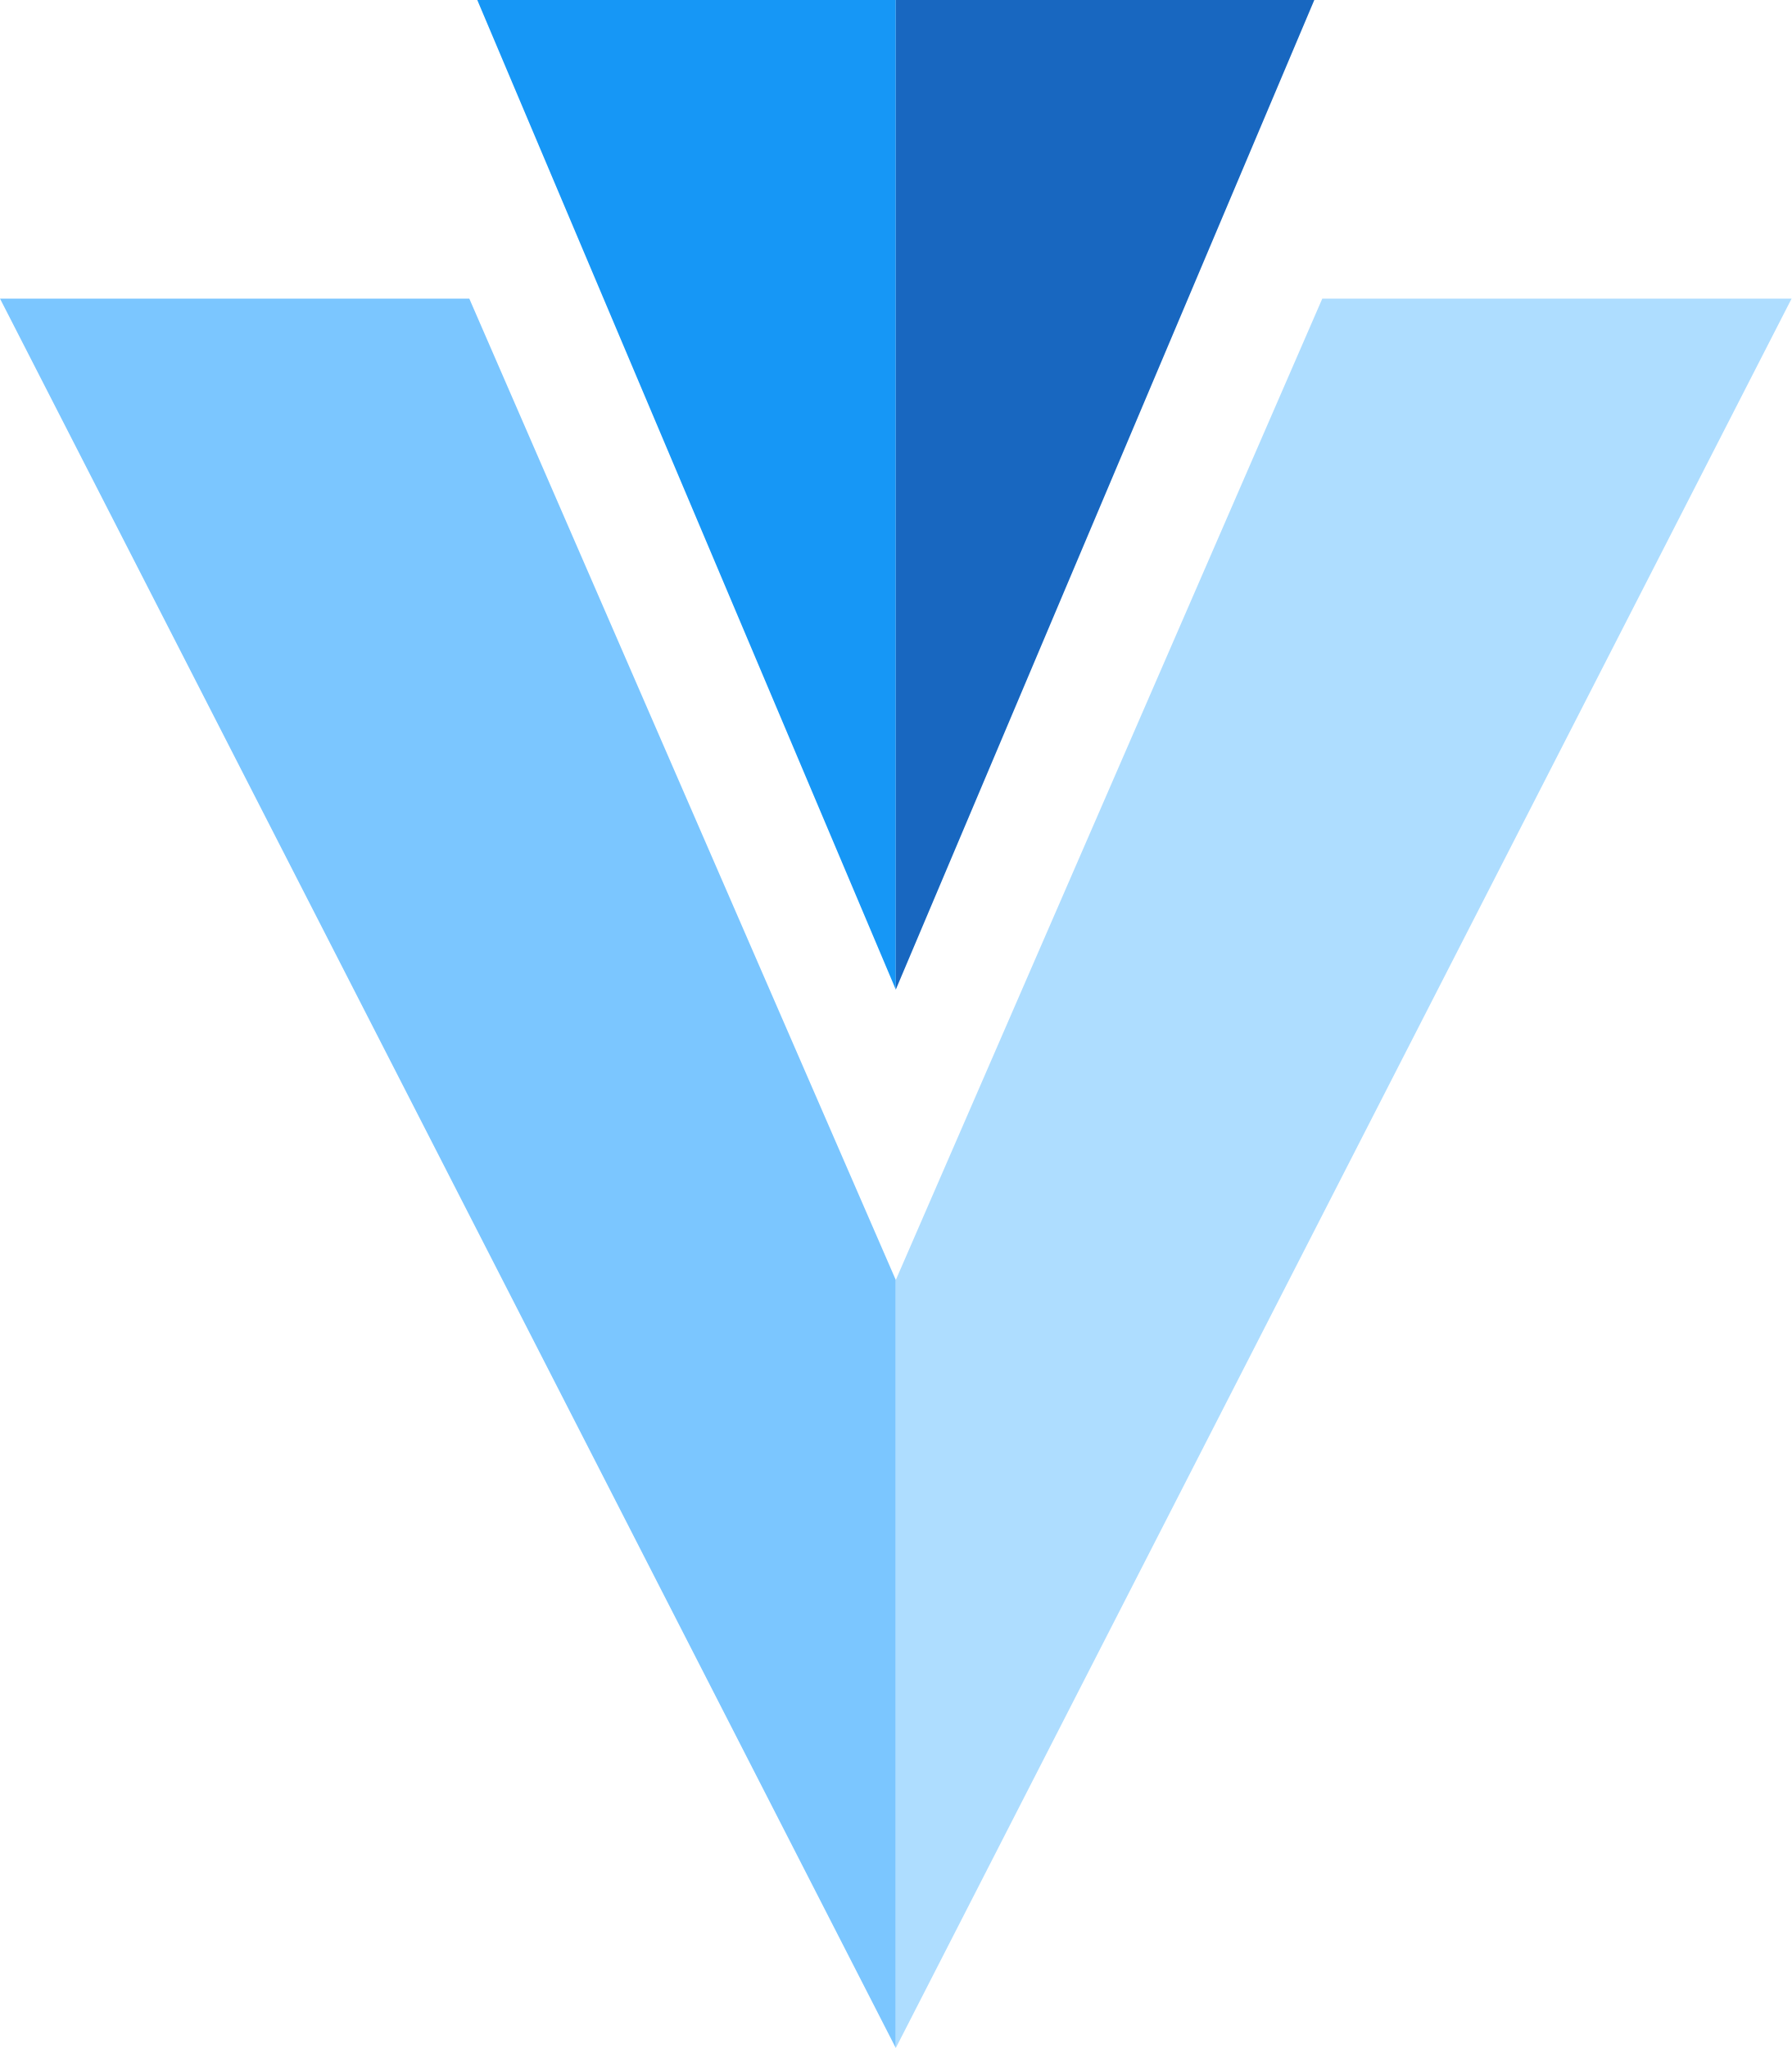
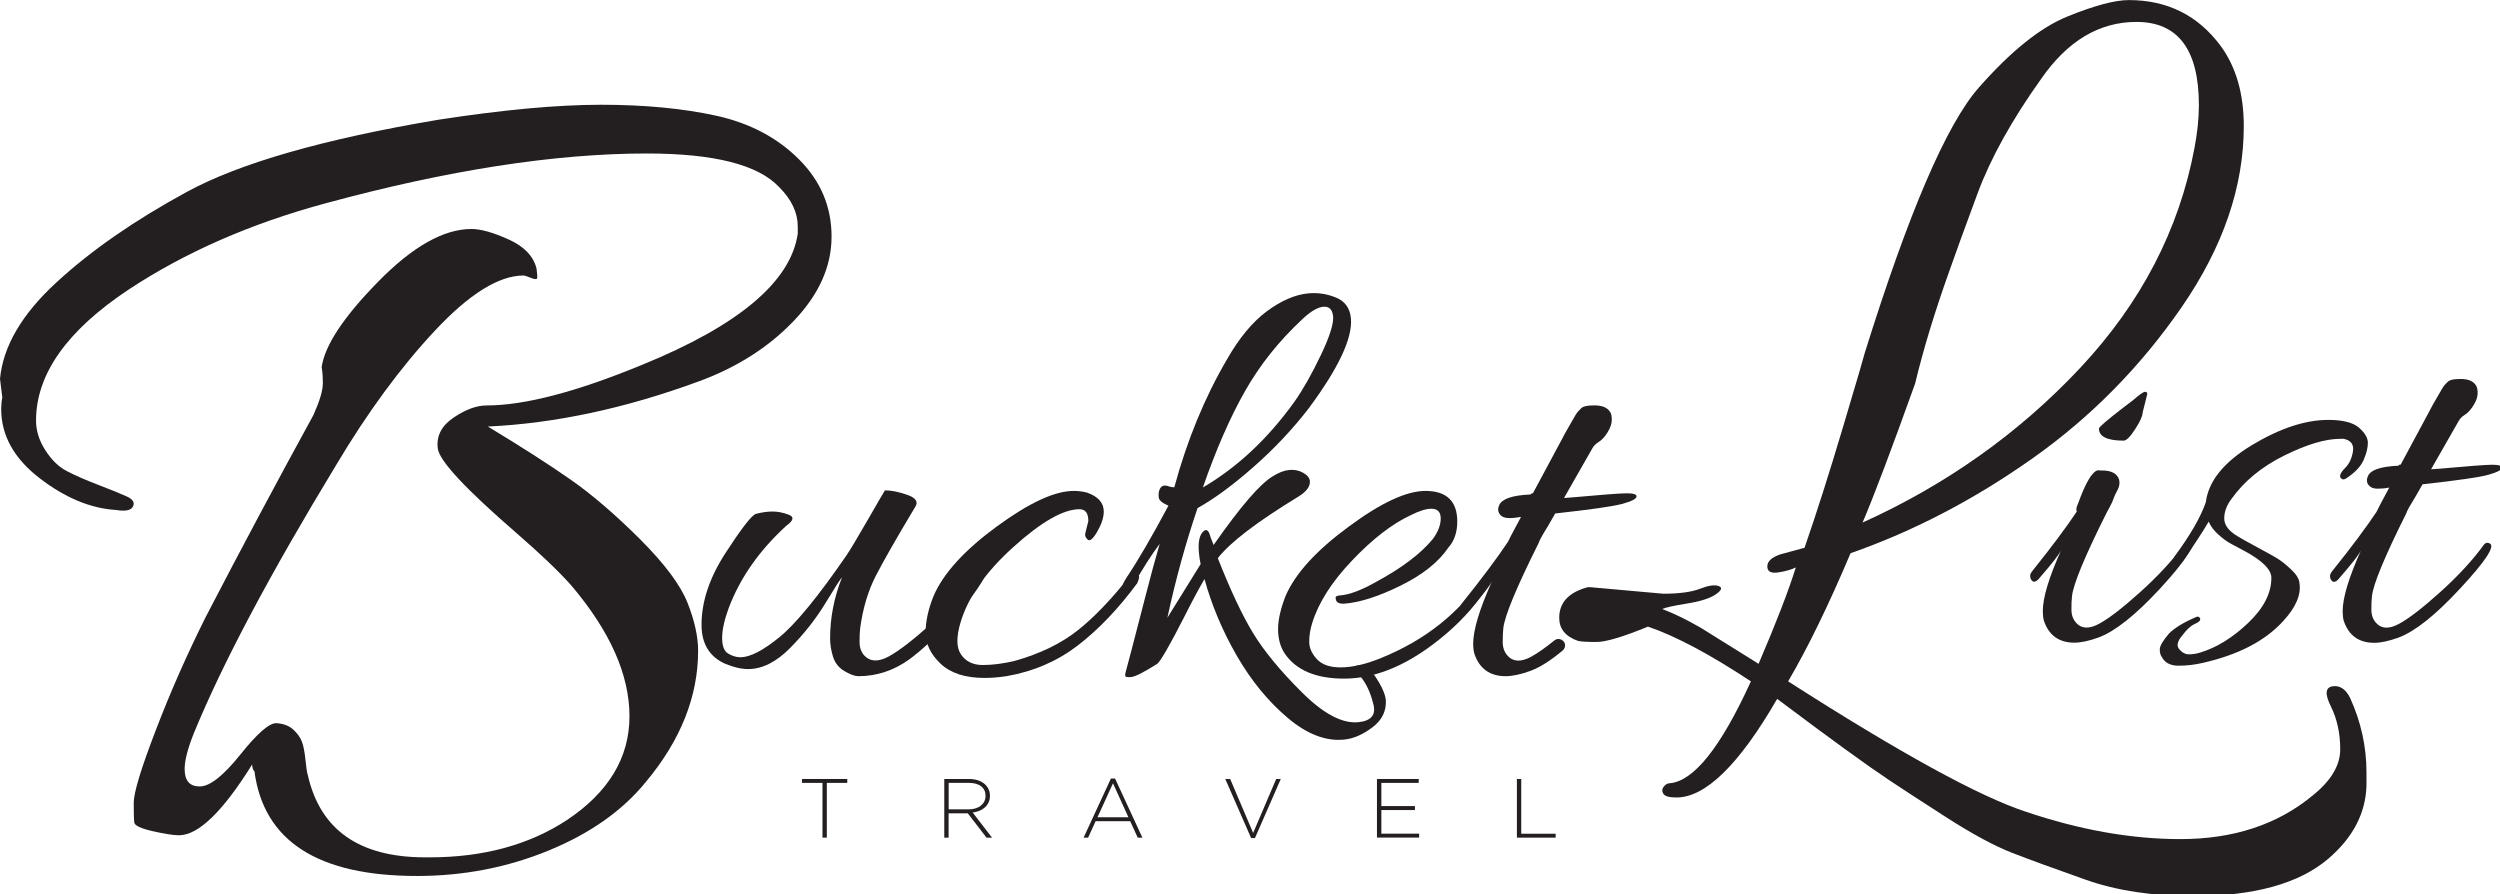
- <svg xmlns="http://www.w3.org/2000/svg" id="Layer_1" data-name="Layer 1" viewBox="0 0 87.5 100">
-   <defs>
-     <style>.cls-1{fill:#1697f6;}.cls-2{fill:#7bc6ff;}.cls-3{fill:#1867c0;}.cls-4{fill:#aeddff;}</style>
-   </defs>
-   <polyline class="cls-1" points="43.75 0 23.31 0 43.75 48.32" />
-   <polygon class="cls-2" points="43.75 62.5 43.75 100 0 14.58 22.92 14.58 43.75 62.5" />
-   <polyline class="cls-3" points="43.75 0 64.19 0 43.75 48.32" />
-   <polygon class="cls-4" points="64.58 14.58 87.5 14.58 43.75 100 43.75 62.5 64.58 14.58" />
+ <svg xmlns="http://www.w3.org/2000/svg" version="1.1" id="Layer_1" x="0px" y="0px" viewBox="0 0 358 128" style="enable-background:new 0 0 358 128;" xml:space="preserve">
+   <style type="text/css">
+ 	.st0{fill:#231F20;}
+ </style>
+   <g>
+     <g>
+       <path class="st0" d="M0.33,56.91L0,54.25c0.44-4.66,3.13-9.26,8.07-13.8C13,35.9,19.23,31.57,26.77,27.47    c7.54-4.1,19.51-7.54,35.92-10.31C72.01,15.72,79.79,15,86.06,15c6.26,0,11.78,0.53,16.55,1.58c4.77,1.06,8.7,3.13,11.81,6.24    c3.1,3.1,4.66,6.79,4.66,11.06c0,4.27-1.8,8.29-5.4,12.06c-3.6,3.77-8.12,6.65-13.55,8.65c-10.53,3.88-20.62,6.04-30.27,6.49    c4.77,2.88,8.7,5.4,11.81,7.57c3.1,2.16,6.43,5.02,9.98,8.56c3.55,3.55,5.82,6.6,6.82,9.15c1,2.55,1.5,4.82,1.5,6.82    c0,6.54-2.49,12.81-7.48,18.79c-3.33,4.1-7.96,7.37-13.89,9.81c-5.93,2.44-12.22,3.66-18.88,3.66c-14.19,0-21.95-4.99-23.28-14.97    c-0.22-0.22-0.33-0.55-0.33-1c-4.21,6.76-7.71,10.14-10.48,10.14c-0.78,0-2.02-0.19-3.74-0.58c-1.72-0.39-2.61-0.81-2.66-1.25    c-0.06-0.44-0.08-1.39-0.08-2.83c0-1.44,1.05-4.91,3.16-10.39c2.1-5.49,4.49-10.89,7.15-16.21C34.64,78.36,39.8,68.71,44.9,59.4    c0.89-2,1.33-3.49,1.33-4.49c0-1-0.06-1.77-0.17-2.33c0.44-3.1,3.13-7.18,8.07-12.22c4.93-5.04,9.4-7.57,13.39-7.57    c1.33,0,3.1,0.5,5.32,1.5c2.22,1,3.55,2.39,3.99,4.16c0.11,0.78,0.14,1.25,0.08,1.41C76.85,40.03,76.55,40,76,39.78    c-0.56-0.22-0.89-0.33-1-0.33c-3.55,0-7.79,2.63-12.72,7.9c-4.93,5.27-9.67,11.72-14.22,19.37    c-9.42,15.52-16.19,28.27-20.29,38.25c-0.89,2.22-1.33,3.94-1.33,5.16c0,1.66,0.72,2.49,2.16,2.49c1.44,0,3.38-1.52,5.82-4.57    c2.44-3.05,4.16-4.54,5.16-4.49c1,0.06,1.8,0.36,2.41,0.91c0.61,0.56,1.02,1.14,1.25,1.75c0.22,0.61,0.39,1.47,0.5,2.58    c0.11,1.11,0.22,1.83,0.33,2.16c1.77,7.87,7.37,11.81,16.8,11.81c0.22,0,0.44,0,0.67,0c7.65,0,14.19-1.77,19.62-5.32    c5.99-3.99,8.98-8.95,8.98-14.88c0-5.93-2.77-12.17-8.31-18.71c-1.77-2-4.38-4.49-7.82-7.48C66.69,70.04,62.91,66,62.69,64.22    c-0.22-1.77,0.52-3.24,2.25-4.41c1.72-1.16,3.3-1.75,4.74-1.75c5.43,0,12.86-1.94,22.28-5.82c13.86-5.65,21.29-11.92,22.28-18.79    c0-0.44,0-0.77,0-1c0-2-0.89-3.88-2.66-5.65c-2.99-3.21-9.31-4.82-18.96-4.82c-13.19,0-28.55,2.39-46.06,7.15    c-10.64,2.88-20.01,6.98-28.1,12.31c-8.87,5.88-13.3,12.14-13.3,18.79c0,1.44,0.44,2.86,1.33,4.24c0.89,1.39,1.91,2.39,3.08,2.99    c1.16,0.61,2.69,1.28,4.57,2c1.88,0.72,3.24,1.28,4.07,1.66c0.83,0.39,1.11,0.86,0.83,1.41c-0.28,0.56-1.08,0.72-2.41,0.5    c-3.66-0.22-7.32-1.75-10.98-4.57C2,65.64,0.17,62.34,0.17,58.57C0.17,58.02,0.22,57.46,0.33,56.91z" />
+     </g>
+     <g>
+       <path class="st0" d="M136.18,88.89c-2.2,2.37-4.17,4.2-5.91,5.49c-2.25,1.63-4.7,2.45-7.35,2.45c-0.51,0-1.17-0.24-1.98-0.72    c-0.82-0.48-1.37-1.17-1.65-2.07c-0.28-0.9-0.42-1.77-0.42-2.62c0-2.93,0.56-5.83,1.69-8.7c-0.17,0.11-0.94,1.31-2.32,3.59    c-1.38,2.28-3.07,4.43-5.07,6.46c-2,2.03-4.01,3.04-6.04,3.04c-0.96,0-2.06-0.25-3.29-0.76c-2.25-1.01-3.38-2.87-3.38-5.58    c0-3.32,1.14-6.74,3.42-10.26c2.28-3.52,3.73-5.39,4.35-5.62c0.84-0.22,1.65-0.34,2.41-0.34c0.76,0,1.53,0.16,2.32,0.46    c0.79,0.31,0.68,0.83-0.34,1.56c-3.89,3.55-6.65,7.49-8.28,11.83c-0.62,1.69-0.93,3.11-0.93,4.27c0,1.15,0.3,1.9,0.89,2.24    c0.59,0.34,1.17,0.51,1.73,0.51c1.35,0,3.2-0.94,5.53-2.83c2.34-1.89,5.56-5.81,9.67-11.78c0.56-0.84,1.55-2.49,2.96-4.94    c1.41-2.45,2.25-3.9,2.53-4.35c0.9,0,1.96,0.21,3.17,0.63c1.21,0.42,1.62,0.97,1.22,1.65c-2.7,4.51-4.6,7.83-5.7,9.97    c-1.1,2.14-1.85,4.65-2.24,7.52c-0.06,0.51-0.08,1.15-0.08,1.94c0,0.79,0.22,1.44,0.68,1.94c0.84,0.9,2.01,0.94,3.51,0.13    c1.49-0.82,3.53-2.39,6.12-4.73c2.59-2.34,4.67-4.63,6.25-6.88c0.22-0.28,0.49-0.35,0.8-0.21c0.31,0.14,0.46,0.28,0.46,0.42    c0,0.14-0.06,0.3-0.17,0.46C139.9,84.58,138.38,86.52,136.18,88.89z" />
+     </g>
+     <g>
+       <path class="st0" d="M155.43,76.3l0.42-1.69c0-1.13-0.42-1.69-1.27-1.69c-2.31,0-5.46,1.8-9.46,5.41c-4,3.6-6.53,7.24-7.6,10.9    c-0.28,0.96-0.42,1.82-0.42,2.58c0,0.76,0.17,1.39,0.51,1.9c0.68,1.01,1.72,1.52,3.13,1.52c1.41,0,2.93-0.2,4.56-0.59    c3.6-1.01,6.6-2.46,9-4.35c2.39-1.89,4.91-4.52,7.56-7.9c0.22-0.28,0.49-0.37,0.8-0.25c0.31,0.11,0.46,0.27,0.46,0.46    c0,0.2-0.08,0.49-0.25,0.89c-2.7,3.66-5.53,6.63-8.49,8.91c-2.96,2.28-6.38,3.76-10.26,4.43c-1.13,0.17-2.17,0.25-3.13,0.25    c-2.76,0-4.86-0.68-6.29-2.03s-2.15-2.84-2.15-4.48c0-1.63,0.39-3.41,1.18-5.32c1.41-3.21,4.42-6.5,9.04-9.88    c4.62-3.38,8.28-5.07,10.98-5.07c0.68,0,1.32,0.08,1.94,0.25c1.58,0.56,2.37,1.47,2.37,2.7c0,0.84-0.31,1.8-0.93,2.87    c-0.62,1.07-1.08,1.45-1.39,1.14C155.42,76.96,155.32,76.64,155.43,76.3z" />
+     </g>
+     <g>
+       <path class="st0" d="M165.72,95.06c-1.92,1.21-3.16,1.84-3.72,1.89c-0.56,0.05-0.85,0-0.87-0.17c-0.02-0.17,0.01-0.35,0.07-0.56    c0.06-0.21,0.35-1.29,0.87-3.27c0.51-1.97,1.16-4.47,1.94-7.49c0.78-3.02,1.46-5.55,2.06-7.59c-1.15,1.53-2.48,3.61-3.97,6.25    c-0.24,0.42-0.61,0.57-1.1,0.45c-0.49-0.12-0.4-0.72,0.29-1.81c1.63-2.42,3.64-5.87,6.03-10.35c-0.88-0.37-1.35-0.76-1.39-1.18    c-0.04-0.42-0.02-0.75,0.07-0.98c0.21-0.7,0.7-0.89,1.47-0.57c0.35,0.08,0.58,0.11,0.69,0.1c1.83-6.74,4.34-12.85,7.54-18.31    c1.74-3.06,3.64-5.35,5.69-6.88c2.06-1.53,4.04-2.39,5.94-2.58c1.35-0.13,2.67,0.07,3.96,0.59c1.3,0.52,2.02,1.51,2.16,2.97    c0.27,2.8-1.74,7.1-6.04,12.9c-2.31,3-4.95,5.8-7.92,8.41c-2.97,2.61-5.64,4.57-8,5.88c-1.71,5.03-3.15,10.27-4.32,15.7l4.76-7.68    c-0.11-0.5-0.19-1.03-0.24-1.59c-0.16-1.68,0.1-2.75,0.79-3.22c0.38-0.21,0.66,0.11,0.86,0.93l0.45,1.14    c3.82-5.47,6.64-8.74,8.46-9.83c0.85-0.54,1.64-0.84,2.37-0.91c0.73-0.07,1.39,0.06,1.99,0.4c0.6,0.34,0.92,0.73,0.96,1.18    c0.08,0.79-0.5,1.55-1.73,2.29c-5.87,3.58-9.69,6.5-11.45,8.76c1.81,4.58,3.48,8.15,5.04,10.71c1.55,2.56,3.88,5.39,6.98,8.48    s5.8,4.52,8.1,4.3c1.9-0.19,2.61-1.1,2.11-2.75c-0.37-1.49-0.96-2.75-1.77-3.77c-0.81-1.02-0.93-1.56-0.37-1.62    c0.51,0.01,1.07,0.21,1.67,0.6c0.37,0.36,0.83,1.01,1.38,1.94c0.54,0.94,0.85,1.74,0.92,2.41c0.1,1.57-0.54,2.88-1.91,3.92    c-1.37,1.04-2.73,1.63-4.07,1.76c-2.64,0.26-5.34-0.79-8.12-3.15c-2.78-2.36-5.19-5.31-7.23-8.84c-2.04-3.53-3.59-7.2-4.64-11    c-0.87,1.5-1.83,3.29-2.87,5.37C167.5,92.43,166.19,94.68,165.72,95.06z M189.15,50.84c1.27-2.67,1.85-4.51,1.75-5.52    c-0.1-1.01-0.57-1.47-1.41-1.39c-0.84,0.08-1.86,0.69-3.05,1.83c-3.32,3.1-6.04,6.52-8.16,10.26c-2.12,3.74-4.14,8.34-6.03,13.79    c4.98-2.92,9.35-7.03,13.14-12.32C186.62,55.73,187.88,53.51,189.15,50.84z" />
+     </g>
+     <g>
+       <path class="st0" d="M204.12,70.3c3.04,0,4.56,1.47,4.56,4.39c0,1.52-0.42,2.76-1.27,3.72c-1.41,2.08-3.69,3.9-6.84,5.45    c-3.15,1.55-5.83,2.41-8.02,2.58c-0.79,0.06-1.21-0.17-1.27-0.68c-0.06-0.22,0.01-0.37,0.21-0.42c0.2-0.06,0.35-0.08,0.46-0.08    c1.29-0.11,2.96-0.73,4.98-1.86c3.77-2.03,6.53-4.11,8.28-6.25c0.73-1.01,1.1-1.98,1.1-2.91c0-0.93-0.45-1.39-1.35-1.39    c-0.73,0-1.72,0.31-2.96,0.93c-2.65,1.24-5.44,3.39-8.36,6.46c-2.93,3.07-4.84,6.07-5.74,9c-0.28,0.9-0.42,1.79-0.42,2.66    c0,0.87,0.37,1.7,1.1,2.49c0.73,0.79,1.86,1.18,3.38,1.18c1.69,0,3.63-0.45,5.83-1.35c6.36-2.59,11.26-6.5,14.7-11.74    c0.34-0.45,0.65-0.53,0.93-0.25c0.22,0.11,0.34,0.25,0.34,0.42c0,0.17-0.08,0.37-0.25,0.59c-1.69,2.82-3.83,5.32-6.42,7.52    c-5.01,4.28-9.88,6.42-14.61,6.42c-4.05,0-6.9-1.21-8.53-3.63c-0.62-0.96-0.93-2.11-0.93-3.46s0.37-2.96,1.1-4.81    c1.41-3.21,4.42-6.5,9.04-9.88C197.76,71.99,201.42,70.3,204.12,70.3z" />
+     </g>
+     <g>
+       <path class="st0" d="M232.97,70.64c-0.93,0-3.56,0.2-7.9,0.59l-1.1,0.08l4.05-7.1c0.17-0.34,0.48-0.65,0.93-0.93    c0.45-0.28,0.87-0.75,1.27-1.39c0.39-0.65,0.59-1.24,0.59-1.77c0-0.53-0.08-0.91-0.25-1.14c-0.39-0.62-1.14-0.93-2.24-0.93    c-1.1,0-1.76,0.17-1.98,0.51c-0.11,0.11-0.23,0.23-0.34,0.34c-0.11,0.11-0.25,0.31-0.42,0.59c-0.17,0.28-0.32,0.55-0.46,0.8    c-0.14,0.25-0.35,0.62-0.63,1.1c-0.28,0.48-0.54,0.94-0.76,1.39l-4.22,7.86c-0.17,0-0.28,0.06-0.34,0.17    c-2.59,0.11-4.08,0.62-4.48,1.52c-0.23,0.51-0.2,0.94,0.08,1.31c0.28,0.37,0.72,0.55,1.31,0.55c0.59,0,1.17-0.06,1.73-0.17    c-1.24,2.31-1.86,3.49-1.86,3.55c-1.58,2.37-3.75,5.27-6.5,8.7c-0.23,0.28-0.34,0.52-0.34,0.72c0,0.2,0.03,0.35,0.08,0.46    c0.28,0.56,0.68,0.56,1.18,0c1.91-2.2,3.01-3.6,3.29-4.22c-1.8,4-2.7,6.98-2.7,8.95c0,0.56,0.06,1.04,0.17,1.44    c0.73,2.14,2.22,3.21,4.48,3.21c0.96,0,2.14-0.25,3.55-0.76c1.35-0.5,2.89-1.48,4.61-2.91c0.4-0.34,0.48-0.95,0.12-1.33    c0,0-0.01-0.01-0.01-0.01c-0.34-0.36-0.89-0.43-1.28-0.12c-1.33,1.08-2.45,1.86-3.35,2.35c-1.46,0.79-2.59,0.73-3.38-0.17    c-0.45-0.51-0.68-1.15-0.68-1.94c0-0.79,0.03-1.44,0.08-1.94c0.17-1.74,1.86-5.83,5.07-12.25c0.06-0.28,0.51-1.1,1.35-2.45    c0.39-0.68,0.73-1.27,1.01-1.77c5.12-0.56,8.35-1.03,9.67-1.39c1.32-0.37,1.98-0.72,1.98-1.06    C234.36,70.78,233.9,70.64,232.97,70.64z" />
+     </g>
+     <g>
+       <path class="st0" d="M227.67,84.08l10.51,0.94c2.3,0,4.05-0.24,5.26-0.71c1.2-0.47,2.09-0.6,2.67-0.39    c0.57,0.21,0.44,0.6-0.39,1.18c-0.84,0.58-2.22,1.02-4.16,1.33c-1.94,0.31-3.11,0.58-3.53,0.78c1.67,0.63,3.5,1.52,5.49,2.67    l8.31,5.18c2.51-5.86,4.29-10.46,5.33-13.8c-0.63,0.31-1.47,0.55-2.51,0.71c-1.05,0.16-1.57-0.13-1.57-0.86    c0-0.73,0.63-1.31,1.88-1.73l3.45-0.94c1.67-4.81,3.53-10.64,5.57-17.49c2.04-6.85,3.06-10.33,3.06-10.43    c6.27-20.08,11.71-32.73,16.31-37.96c4.6-5.23,8.84-8.63,12.71-10.2c3.87-1.57,6.8-2.35,8.78-2.35c5.54,0,9.93,2.2,13.18,6.59    c2.2,3.03,3.29,6.85,3.29,11.45c0,8.68-2.96,17.31-8.86,25.88c-5.91,8.58-13.05,15.82-21.41,21.72    c-8.37,5.91-17.05,10.43-26.04,13.57c-3.14,7.43-6.12,13.54-8.94,18.35c16,10.25,27.34,16.47,34.04,18.67    c7.74,2.61,15.11,3.92,22.12,3.92c7.63,0,13.96-2.09,18.98-6.27c2.61-2.09,3.92-4.29,3.92-6.59c0-2.3-0.45-4.34-1.33-6.12    c-0.89-1.78-0.81-2.74,0.23-2.9c1.04-0.16,1.88,0.39,2.51,1.65c1.57,3.45,2.35,7,2.35,10.67c0,0.63,0,1.26,0,1.88    c-0.11,3.97-1.94,7.48-5.49,10.51c-4.18,3.55-10.62,5.33-19.29,5.33c-5.86,0-11.01-0.78-15.45-2.35    c-4.45-1.57-7.95-2.85-10.51-3.84c-2.56-1-5.75-2.72-9.57-5.18c-3.82-2.46-6.51-4.21-8.08-5.26c-3.14-2.09-8.47-5.96-16-11.61    c-5.44,9.41-10.25,14.12-14.43,14.12c-1.05,0-1.67-0.18-1.88-0.55c-0.21-0.37-0.18-0.71,0.08-1.02c0.26-0.31,0.55-0.47,0.86-0.47    c3.45-0.31,7.32-5.18,11.61-14.59c-5.86-3.87-10.77-6.48-14.74-7.84c-3.56,1.47-6.01,2.2-7.37,2.2c-1.36,0-2.25-0.05-2.67-0.16    c-1.78-0.63-2.67-1.73-2.67-3.29c0-2.2,1.36-3.66,4.08-4.39H227.67z M314.88,15.06c0-7.95-2.98-11.92-8.94-11.92    c-5.33,0-9.88,2.72-13.65,8.16c-4.18,5.86-7.22,11.32-9.1,16.39c-1.88,5.07-3.24,8.81-4.08,11.22c-2.09,5.86-3.71,11.19-4.86,16    c-3.45,9.62-5.96,16.26-7.53,19.92c12.02-5.44,22.4-12.81,31.14-22.12c8.73-9.31,14.2-19.82,16.39-31.53    C314.67,18.98,314.88,16.94,314.88,15.06z" />
+     </g>
+     <g>
+       <path class="st0" d="M300.99,67.37c1.37,0,2.19,0.44,2.47,1.32c0.11,0.49,0.04,0.97-0.21,1.44c-0.25,0.47-0.43,0.84-0.53,1.11    c-0.11,0.27-0.19,0.49-0.25,0.66c-0.27,0.55-0.55,1.07-0.82,1.56c-3.13,6.25-4.77,10.23-4.94,11.93    c-0.06,0.49-0.08,1.12-0.08,1.89c0,0.77,0.22,1.4,0.66,1.89c0.77,0.88,1.86,0.93,3.29,0.16c1.43-0.77,3.41-2.3,5.97-4.61    c2.55-2.3,4.62-4.55,6.21-6.75c0.22-0.27,0.47-0.34,0.74-0.21c0.27,0.14,0.41,0.28,0.41,0.41c0,0.14-0.06,0.29-0.16,0.45    c-0.82,1.48-2.3,3.37-4.44,5.68c-3.51,3.79-6.45,6.12-8.8,6.99c-1.37,0.49-2.52,0.74-3.46,0.74c-2.19,0-3.65-1.04-4.36-3.13    c-0.11-0.38-0.16-0.85-0.16-1.4c0-1.92,0.88-4.83,2.63-8.72c-0.28,0.6-1.34,1.97-3.21,4.11c-0.49,0.55-0.88,0.55-1.15,0    c-0.06-0.11-0.08-0.26-0.08-0.45c0-0.19,0.11-0.42,0.33-0.7c2.69-3.35,4.8-6.17,6.34-8.48c-0.11-0.27-0.06-0.63,0.16-1.07    c1.1-3.07,2.06-4.69,2.88-4.85C300.58,67.37,300.77,67.37,300.99,67.37z M307.49,56.43l-0.66,2.63c0,0.49-0.36,1.29-1.07,2.39    c-0.71,1.1-1.26,1.65-1.65,1.65c-2.36,0-3.54-0.58-3.54-1.73c0-0.22,1.18-1.23,3.54-3.04l1.4-1.07c0.88-0.77,1.43-1.15,1.65-1.15    C307.38,56.1,307.49,56.21,307.49,56.43z" />
+     </g>
+     <g>
+       <path class="st0" d="M312.51,90.99c-0.71,0.82-0.86,1.48-0.45,1.97c0.41,0.49,0.88,0.74,1.4,0.74c0.52,0,1.06-0.08,1.6-0.25    c2.36-0.71,4.65-2.13,6.87-4.24c2.22-2.11,3.33-4.26,3.33-6.46c0-1.21-1.34-2.52-4.03-3.95c-1.26-0.66-1.97-1.04-2.14-1.15    c-1.48-0.99-2.41-1.97-2.8-2.96c-0.77,1.32-2,3.21-3.7,5.68c-0.38,0.44-0.74,0.53-1.07,0.29c-0.33-0.25-0.36-0.59-0.08-1.03    c2.25-3.07,3.73-5.65,4.44-7.73c0.38-3.02,2.58-5.73,6.58-8.15c4-2.41,7.65-3.62,10.94-3.62c2.08,0,3.55,0.37,4.4,1.11    c0.85,0.74,1.28,1.47,1.28,2.18c0,0.71-0.21,1.54-0.62,2.47c-0.41,0.93-1.25,1.81-2.51,2.63c-0.33,0.22-0.6,0.16-0.82-0.16    c-0.11-0.33,0.12-0.78,0.7-1.36c0.58-0.58,0.95-1.36,1.11-2.35c0.16-0.99-0.27-1.59-1.32-1.81c-0.16,0-0.33,0-0.49,0    c-2.14,0-4.81,0.8-8.02,2.39c-3.21,1.59-5.72,3.65-7.53,6.17c-0.71,0.93-1.07,1.88-1.07,2.84c0,0.96,0.66,1.82,1.97,2.59    c0.55,0.33,1.48,0.85,2.8,1.56c1.32,0.71,2.25,1.23,2.8,1.56c0.55,0.33,1.21,0.85,1.97,1.56c0.77,0.71,1.18,1.37,1.23,1.97    c0.27,1.65-0.49,3.46-2.3,5.43c-2.58,2.85-6.42,4.85-11.52,6.01c-1.15,0.27-2.32,0.41-3.5,0.41c-1.18,0-1.99-0.44-2.43-1.32    c-0.16-0.22-0.25-0.56-0.25-1.03c0-0.47,0.44-1.22,1.32-2.26c0.82-0.82,2.14-1.62,3.95-2.39c0.16-0.05,0.3-0.03,0.41,0.08    c0.11,0.11,0.14,0.25,0.08,0.41c-0.06,0.16-0.34,0.36-0.86,0.58C313.68,89.65,313.12,90.17,312.51,90.99z" />
+     </g>
+     <g>
+       <path class="st0" d="M349.21,67.13c4.22-0.38,6.79-0.58,7.69-0.58c0.91,0,1.36,0.14,1.36,0.41c0,0.33-0.65,0.67-1.93,1.03    c-1.29,0.36-4.43,0.81-9.42,1.36c-0.28,0.49-0.6,1.07-0.99,1.73c-0.82,1.32-1.26,2.11-1.32,2.39c-3.13,6.25-4.77,10.23-4.94,11.93    c-0.06,0.49-0.08,1.12-0.08,1.89c0,0.77,0.22,1.4,0.66,1.89c0.77,0.88,1.86,0.93,3.29,0.16c1.43-0.77,3.41-2.3,5.97-4.61    c2.55-2.3,4.62-4.55,6.21-6.75c0.22-0.27,0.49-0.33,0.82-0.16c0.82,0.38-0.6,2.55-4.28,6.5c-3.51,3.79-6.45,6.12-8.8,6.99    c-1.37,0.49-2.52,0.74-3.46,0.74c-2.19,0-3.65-1.04-4.36-3.13c-0.11-0.38-0.16-0.85-0.16-1.4c0-1.92,0.88-4.83,2.63-8.72    c-0.28,0.6-1.34,1.97-3.21,4.11c-0.49,0.55-0.88,0.55-1.15,0c-0.06-0.11-0.08-0.26-0.08-0.45c0-0.19,0.11-0.42,0.33-0.7    c2.69-3.35,4.8-6.17,6.34-8.48c0-0.05,0.6-1.21,1.81-3.46c-0.55,0.11-1.11,0.16-1.69,0.16c-0.58,0-1-0.18-1.28-0.53    c-0.27-0.36-0.3-0.78-0.08-1.28c0.38-0.88,1.84-1.37,4.36-1.48c0.05-0.11,0.16-0.16,0.33-0.16l4.11-7.65    c0.22-0.44,0.47-0.89,0.74-1.36c0.27-0.47,0.48-0.82,0.62-1.07c0.14-0.25,0.29-0.51,0.45-0.78c0.16-0.27,0.3-0.47,0.41-0.58    c0.11-0.11,0.22-0.22,0.33-0.33c0.22-0.33,0.86-0.49,1.93-0.49c1.07,0,1.8,0.3,2.18,0.91c0.16,0.22,0.25,0.59,0.25,1.11    c0,0.52-0.19,1.1-0.58,1.73c-0.38,0.63-0.8,1.08-1.23,1.36c-0.44,0.27-0.74,0.58-0.91,0.91l-3.95,6.91L349.21,67.13z" />
+     </g>
+     <g>
+       <path class="st0" d="M118.4,112.11v7.84h-0.62v-7.84h-2.93v-0.56h6.48v0.56H118.4z" />
+       <path class="st0" d="M141.27,119.95l-2.68-3.48h-2.75v3.48h-0.62v-8.4h3.53c0.46,0,0.87,0.06,1.24,0.17    c0.37,0.12,0.68,0.28,0.94,0.49c0.26,0.21,0.46,0.46,0.61,0.76s0.22,0.61,0.22,0.97v0.02c0,0.35-0.06,0.67-0.19,0.94    s-0.3,0.51-0.52,0.71c-0.22,0.2-0.48,0.36-0.78,0.49c-0.3,0.12-0.63,0.21-0.98,0.26l2.77,3.59H141.27z M141.13,113.95    c0-0.57-0.21-1.02-0.63-1.35s-1.01-0.49-1.78-0.49h-2.87v3.79h2.83c0.35,0,0.68-0.04,0.98-0.13c0.3-0.09,0.56-0.21,0.77-0.38    s0.39-0.37,0.51-0.6c0.12-0.24,0.19-0.51,0.19-0.81V113.95z" />
+       <path class="st0" d="M162.92,119.95l-1.07-2.35h-4.96l-1.07,2.35h-0.65l3.91-8.46h0.6l3.91,8.46H162.92z M159.38,112.17    l-2.22,4.86h4.43L159.38,112.17z" />
+       <path class="st0" d="M179.71,120.01h-0.55l-3.7-8.46h0.7l3.29,7.73l3.3-7.73h0.66L179.71,120.01z" />
+       <path class="st0" d="M197.18,119.95v-8.4h5.98v0.56h-5.35v3.32h4.81V116h-4.81v3.38h5.41v0.56H197.18z" />
+       <path class="st0" d="M217.22,119.95v-8.4h0.62v7.84h4.93v0.56H217.22z" />
+     </g>
+   </g>
</svg>
